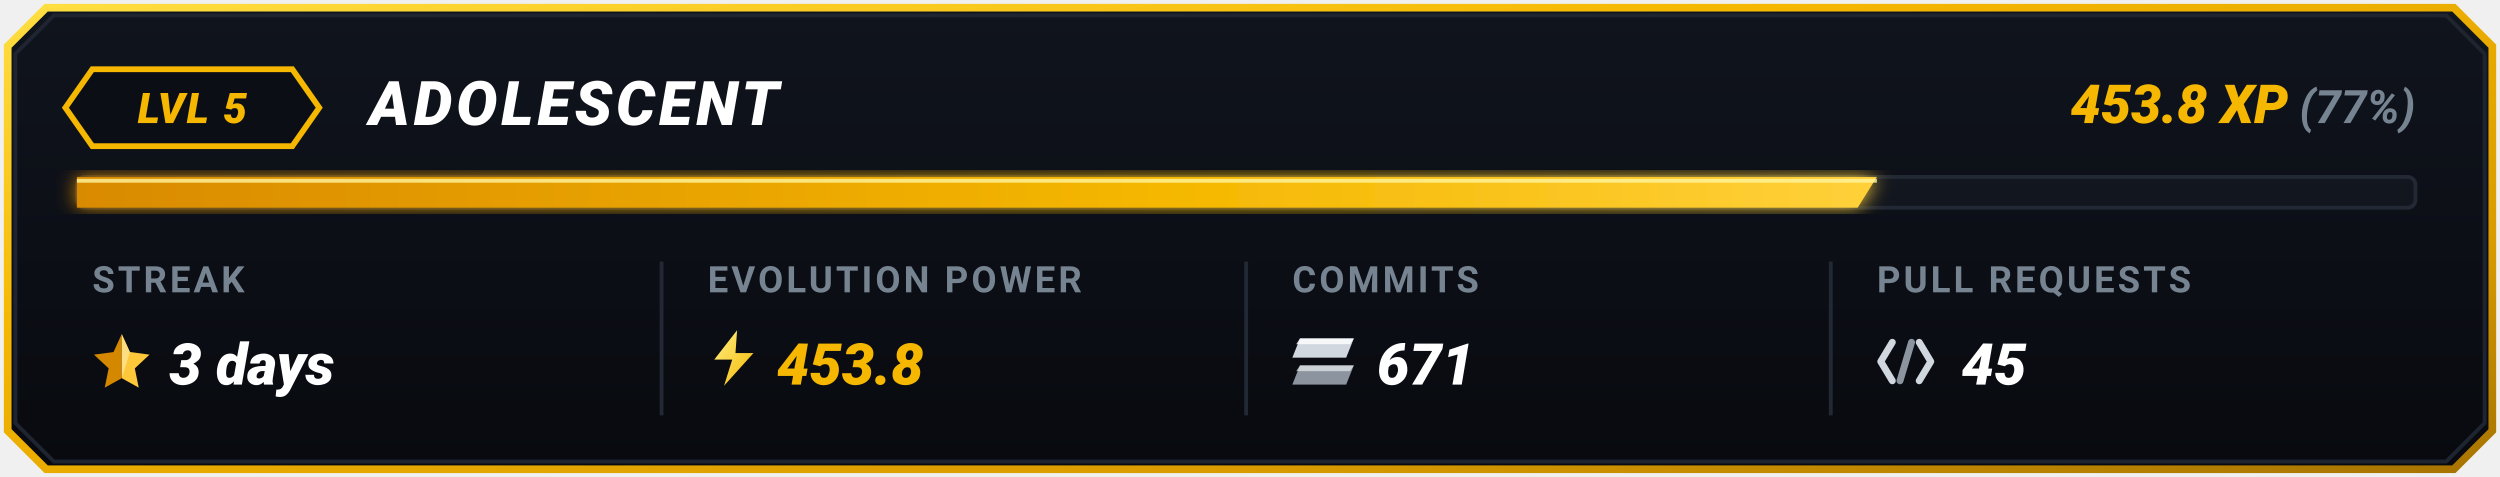
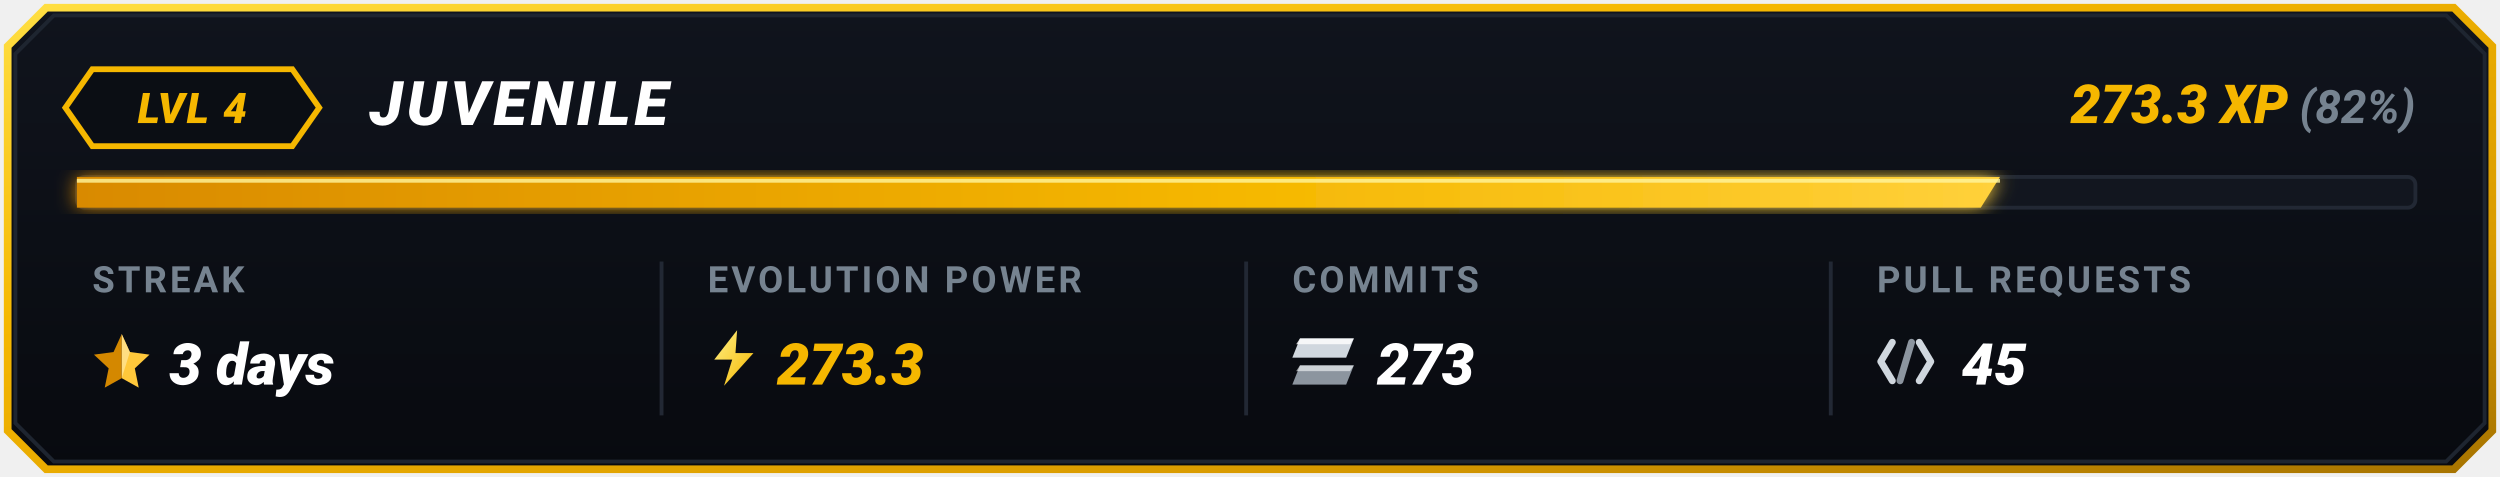
<svg xmlns="http://www.w3.org/2000/svg" viewBox="0 0 650 124" width="650" height="124">
  <defs>
    <linearGradient id="goldBorder" x1="0%" y1="0%" x2="100%" y2="100%">
      <stop offset="0%" stop-color="#FFDF43" />
      <stop offset="35%" stop-color="#F5B700" />
      <stop offset="75%" stop-color="#D99B00" />
      <stop offset="100%" stop-color="#A67300" />
    </linearGradient>
    <linearGradient id="cardBg" x1="0%" y1="0%" x2="0%" y2="100%">
      <stop offset="0%" stop-color="#10141D" />
      <stop offset="100%" stop-color="#080A0F" />
    </linearGradient>
    <linearGradient id="barGrad" x1="0%" y1="0%" x2="100%" y2="0%">
      <stop offset="0%" stop-color="#D98A00" />
      <stop offset="60%" stop-color="#F5B700" />
      <stop offset="100%" stop-color="#FFD13B" />
    </linearGradient>
    <linearGradient id="boltGrad" x1="0%" y1="0%" x2="100%" y2="100%">
      <stop offset="0%" stop-color="#FFF085" />
      <stop offset="100%" stop-color="#F5B700" />
    </linearGradient>
    <filter id="softGlow" x="-20%" y="-20%" width="140%" height="140%">
      <feGaussianBlur stdDeviation="2.5" result="blur" />
      <feComposite in="SourceGraphic" in2="blur" operator="over" />
    </filter>
  </defs>
  <path d="M 12,2 L 638,2 L 648,12 L 648,112 L 638,122 L 12,122 L 2,112 L 2,12 Z" fill="url(#cardBg)" stroke="url(#goldBorder)" stroke-width="2" />
  <path d="M 14,4 L 636,4 L 646,14 L 646,110 L 636,120 L 14,120 L 4,110 L 4,14 Z" fill="none" stroke="#1E2530" stroke-width="1" />
  <g id="topRow">
    <polygon points="24,18 76,18 83,28 76,38 24,38 17,28" fill="#0B0E14" stroke="#F5B700" stroke-width="1.5" />
-     <text x="50" y="32" fill="#F5B700" font-family="-apple-system, BlinkMacSystemFont, 'Segoe UI', Roboto, 'Montserrat', sans-serif" font-size="11" font-weight="900" font-style="italic" text-anchor="middle" letter-spacing="0.5">LVL 5</text>
-     <text x="96" y="32.5" fill="#FFFFFF" font-family="-apple-system, BlinkMacSystemFont, 'Segoe UI', Roboto, 'Montserrat', sans-serif" font-size="16" font-weight="900" font-style="italic" letter-spacing="1">ADOLESCENT</text>
+     <text x="50" y="32" fill="#F5B700" font-family="-apple-system, BlinkMacSystemFont, 'Segoe UI', Roboto, 'Montserrat', sans-serif" font-size="11" font-weight="900" font-style="italic" text-anchor="middle" letter-spacing="0.5">LVL 4</text>
+     <text x="96" y="32.5" fill="#FFFFFF" font-family="-apple-system, BlinkMacSystemFont, 'Segoe UI', Roboto, 'Montserrat', sans-serif" font-size="16" font-weight="900" font-style="italic" letter-spacing="1">JUVENILE</text>
    <text x="628" y="32" text-anchor="end" font-family="-apple-system, BlinkMacSystemFont, 'Segoe UI', Roboto, 'Montserrat', sans-serif">
-       <tspan fill="#F5B700" font-size="14" font-weight="900" font-style="italic">453.8 XP</tspan>
-       <tspan fill="#768390" font-size="12" font-weight="700" font-style="italic"> (77%)</tspan>
+       <tspan fill="#F5B700" font-size="14" font-weight="900" font-style="italic">273.3 XP</tspan>
+       <tspan fill="#768390" font-size="12" font-weight="700" font-style="italic"> (82%)</tspan>
    </text>
  </g>
  <g id="progressBar">
    <rect x="20" y="46" width="608" height="8" rx="2" fill="#12161F" stroke="#222834" stroke-width="1" />
-     <polygon points="20,46 488,46 483,54 20,54" fill="url(#barGrad)" filter="url(#softGlow)" />
-     <line x1="20" y1="47" x2="488" y2="47" stroke="#FFF59D" stroke-width="1" stroke-opacity="0.8" />
+     <polygon points="20,46 520,46 515,54 20,54" fill="url(#barGrad)" filter="url(#softGlow)" />
+     <line x1="20" y1="47" x2="520" y2="47" stroke="#FFF59D" stroke-width="1" stroke-opacity="0.8" />
  </g>
  <line x1="172" y1="68" x2="172" y2="108" stroke="#222834" stroke-width="1" />
  <line x1="324" y1="68" x2="324" y2="108" stroke="#222834" stroke-width="1" />
  <line x1="476" y1="68" x2="476" y2="108" stroke="#222834" stroke-width="1" />
  <g id="colStreak">
    <text x="24" y="76" fill="#768390" font-family="-apple-system, BlinkMacSystemFont, 'Segoe UI', Roboto, sans-serif" font-size="9.5" font-weight="700" letter-spacing="0.8">STREAK</text>
    <g transform="translate(24, 86) scale(0.85)">
      <polygon points="9,1 11.5,6.5 17.5,7.3 13,11.5 14.2,17.4 9,14.5" fill="#FFC83B" />
      <polygon points="9,1 6.5,6.5 0.5,7.3 5,11.5 3.8,17.4 9,14.5" fill="#D48800" />
      <polygon points="9,1 11.5,6.5 9,14.5" fill="#FFEAA7" opacity="0.65" />
    </g>
    <text x="44" y="100" fill="#FFFFFF" font-family="-apple-system, BlinkMacSystemFont, 'Segoe UI', Roboto, sans-serif" font-size="15" font-weight="900" font-style="italic">3 days</text>
  </g>
  <g id="colEvolutionPower">
    <text x="184" y="76" fill="#768390" font-family="-apple-system, BlinkMacSystemFont, 'Segoe UI', Roboto, sans-serif" font-size="9.5" font-weight="700" letter-spacing="0.8">EVOLUTION POWER</text>
    <g transform="translate(184, 85) scale(0.85)">
      <polygon points="9,1 2,10 7.5,10 5,18 14,8 8.5,8" fill="url(#boltGrad)" />
    </g>
-     <text x="202" y="100" fill="#F5B700" font-family="-apple-system, BlinkMacSystemFont, 'Segoe UI', Roboto, sans-serif" font-size="15" font-weight="900" font-style="italic">453.8</text>
+     <text x="202" y="100" fill="#F5B700" font-family="-apple-system, BlinkMacSystemFont, 'Segoe UI', Roboto, sans-serif" font-size="15" font-weight="900" font-style="italic">273.3</text>
  </g>
  <g id="colCommits">
    <text x="336" y="76" fill="#768390" font-family="-apple-system, BlinkMacSystemFont, 'Segoe UI', Roboto, sans-serif" font-size="9.5" font-weight="700" letter-spacing="0.8">COMMITS</text>
    <g transform="translate(336, 88)">
      <polygon points="2,0 16,0 14,5 0,5" fill="#D0D7DE" />
      <polygon points="2,0 16,0 15,1.5 1,1.5" fill="#FFFFFF" opacity="0.8" />
      <polygon points="2,7 16,7 14,12 0,12" fill="#8C959F" />
      <polygon points="2,7 16,7 15,8.5 1,8.5" fill="#F6F8FA" opacity="0.6" />
    </g>
-     <text x="358" y="100" fill="#FFFFFF" font-family="-apple-system, BlinkMacSystemFont, 'Segoe UI', Roboto, sans-serif" font-size="15" font-weight="900" font-style="italic">671</text>
+     <text x="358" y="100" fill="#FFFFFF" font-family="-apple-system, BlinkMacSystemFont, 'Segoe UI', Roboto, sans-serif" font-size="15" font-weight="900" font-style="italic">273</text>
  </g>
  <g id="colPullRequests">
    <text x="488" y="76" fill="#768390" font-family="-apple-system, BlinkMacSystemFont, 'Segoe UI', Roboto, sans-serif" font-size="9.5" font-weight="700" letter-spacing="0.8">PULL REQUESTS</text>
    <g transform="translate(488, 87)">
      <path d="M 4,2 L 1,7 L 4,12" fill="none" stroke="#D0D7DE" stroke-width="1.8" stroke-linecap="round" stroke-linejoin="round" />
      <line x1="9" y1="2" x2="6" y2="12" stroke="#8C959F" stroke-width="1.8" stroke-linecap="round" />
      <path d="M 11,2 L 14,7 L 11,12" fill="none" stroke="#D0D7DE" stroke-width="1.8" stroke-linecap="round" stroke-linejoin="round" />
    </g>
    <text x="510" y="100" fill="#FFFFFF" font-family="-apple-system, BlinkMacSystemFont, 'Segoe UI', Roboto, sans-serif" font-size="15" font-weight="900" font-style="italic">45</text>
  </g>
</svg>
